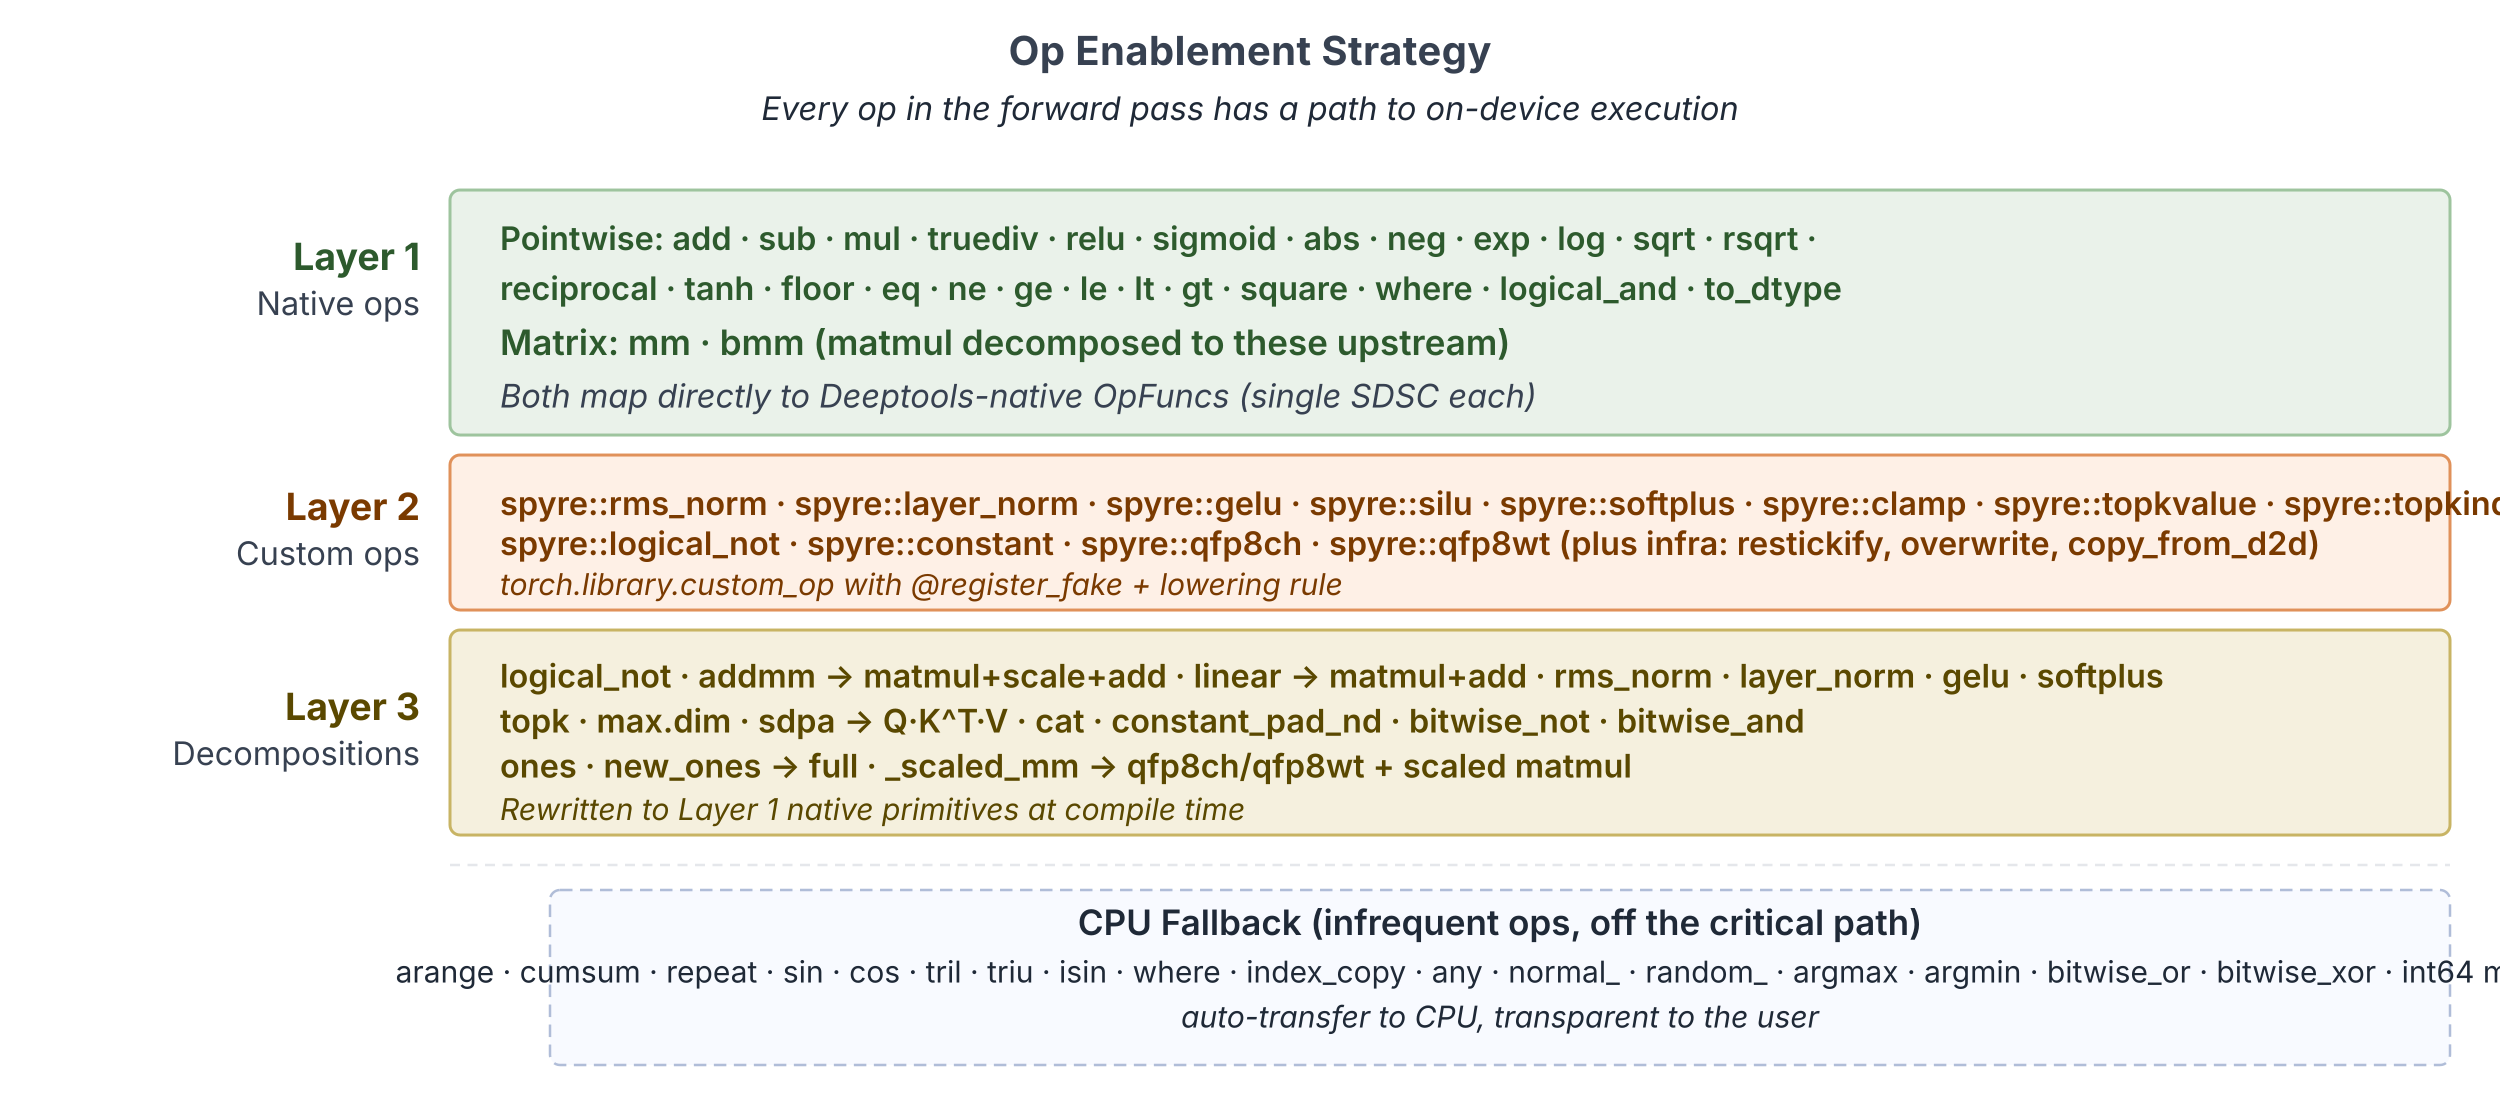
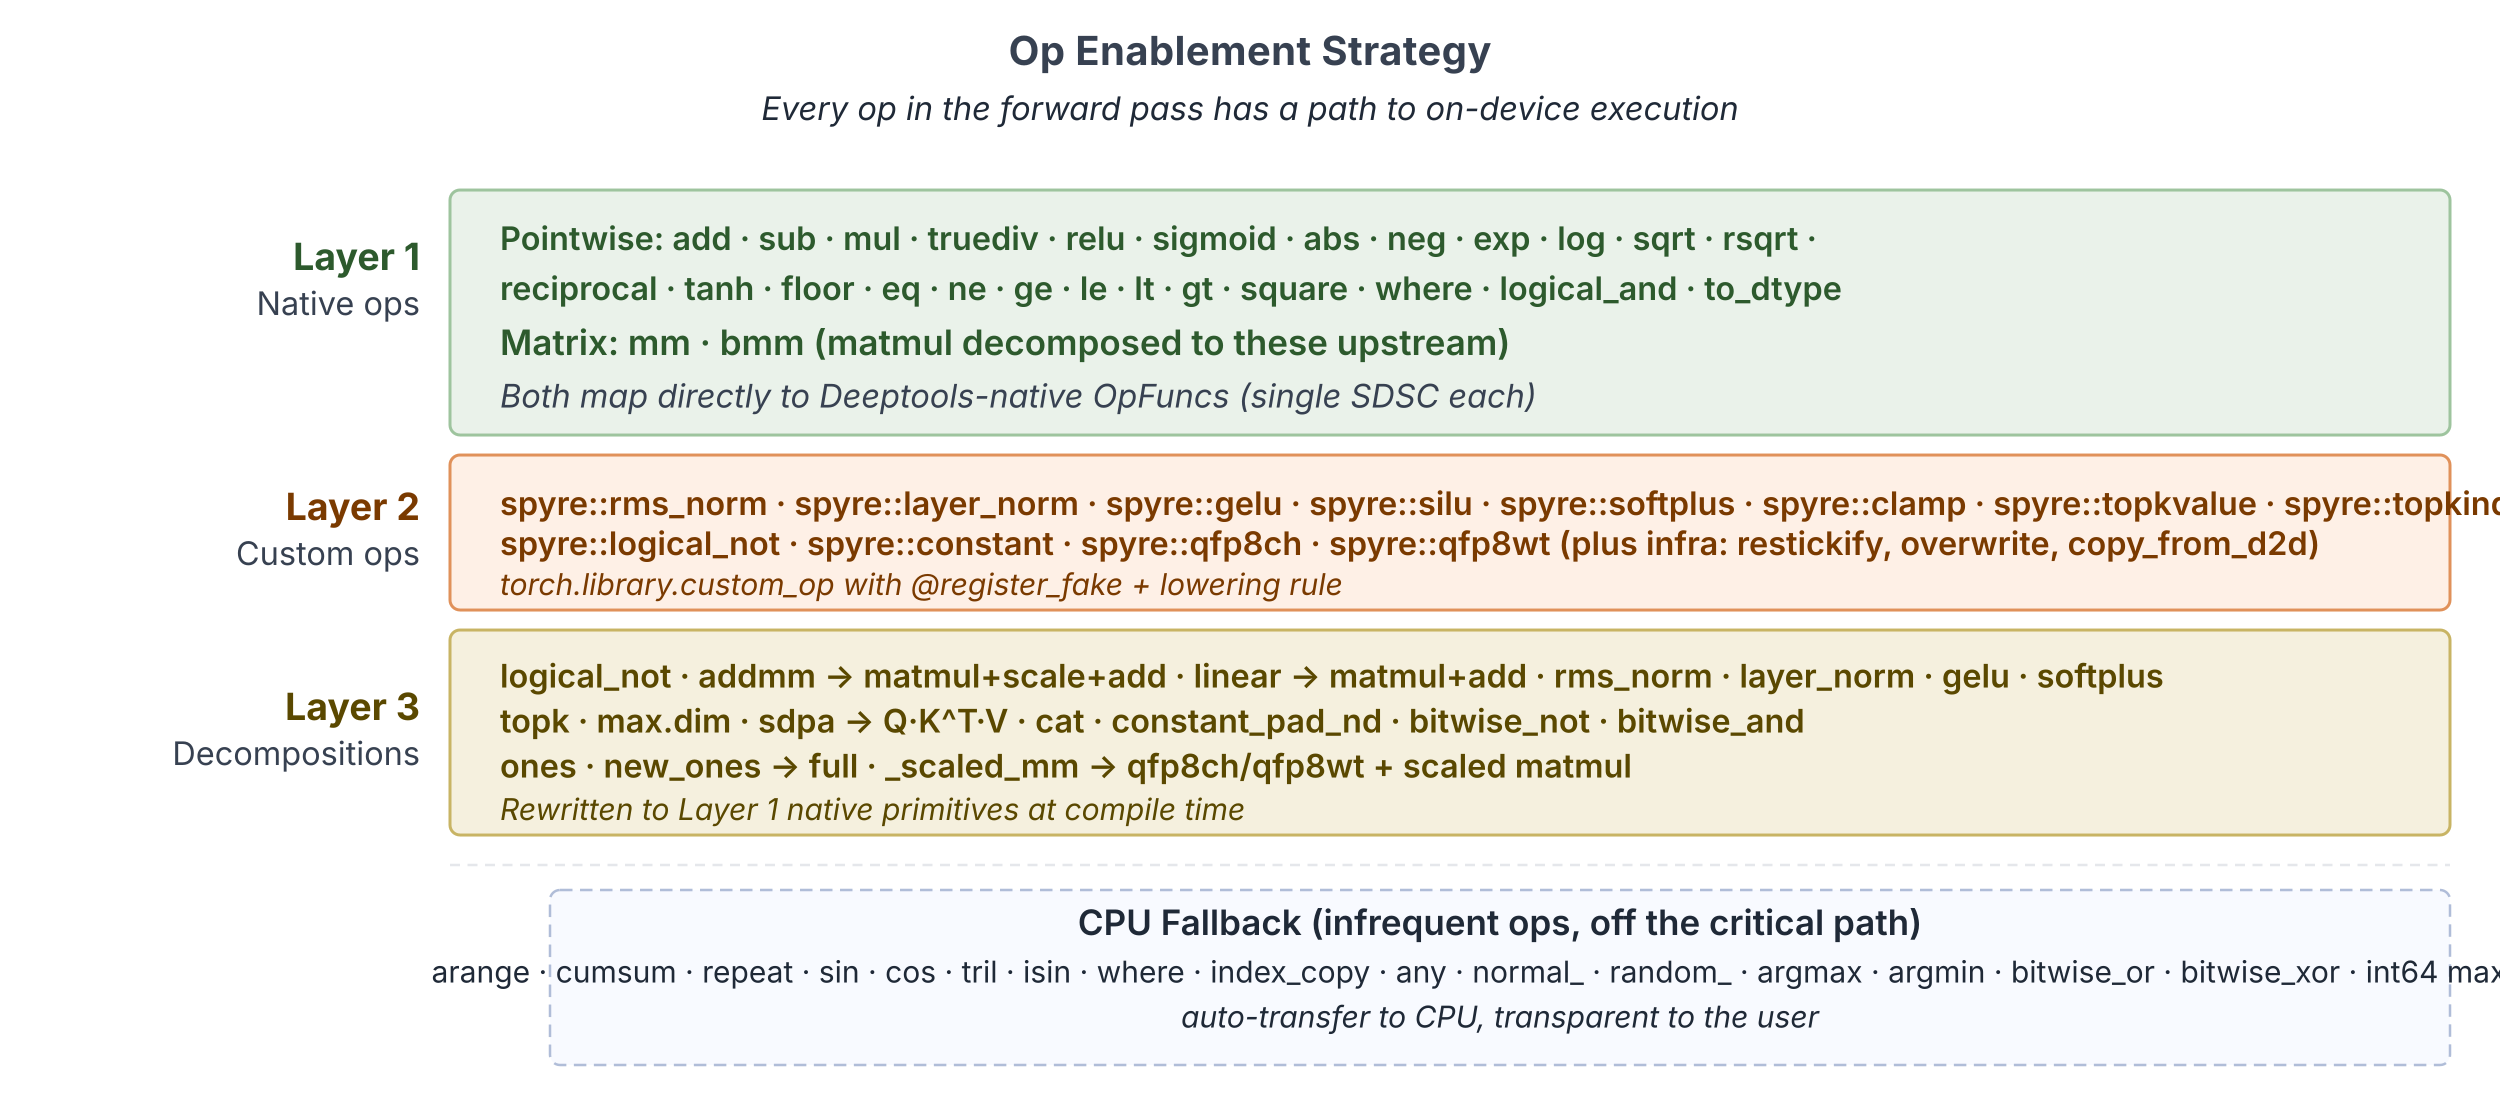
<svg xmlns="http://www.w3.org/2000/svg" viewBox="0 0 1000 445" font-family="-apple-system, BlinkMacSystemFont, 'Segoe UI', sans-serif">
  <text x="500" y="26" text-anchor="middle" font-size="16" font-weight="700" fill="#374151" letter-spacing="0.01em">Op Enablement Strategy</text>
  <text x="500" y="48" text-anchor="middle" font-size="13" fill="#1f2937" font-style="italic">Every op in the forward pass has a path to on-device execution</text>
  <text x="168" y="108" text-anchor="end" font-size="15" font-weight="700" fill="#2d5a2d">Layer 1</text>
  <text x="168" y="126" text-anchor="end" font-size="13" fill="#374151">Native ops</text>
  <text x="168" y="208" text-anchor="end" font-size="15" font-weight="700" fill="#7a3a00">Layer 2</text>
  <text x="168" y="226" text-anchor="end" font-size="13" fill="#374151">Custom ops</text>
  <text x="168" y="288" text-anchor="end" font-size="15" font-weight="700" fill="#5a4800">Layer 3</text>
  <text x="168" y="306" text-anchor="end" font-size="13" fill="#374151">Decompositions</text>
  <rect x="180" y="76" width="800" height="98" rx="4" fill="#eaf2ea" stroke="#9ec49e" stroke-width="1.2" />
  <text x="200" y="100" font-size="13" font-weight="600" fill="#2d5a2d">Pointwise: add · sub · mul · truediv · relu · sigmoid · abs · neg · exp · log · sqrt · rsqrt ·</text>
  <text x="200" y="120" font-size="13" font-weight="600" fill="#2d5a2d">reciprocal · tanh · floor · eq · ne · ge · le · lt · gt · square · where · logical_and · to_dtype</text>
  <text x="200" y="142" font-size="14" font-weight="600" fill="#2d5a2d">Matrix: mm · bmm  (matmul decomposed to these upstream)</text>
  <text x="200" y="163" font-size="13" fill="#374151" font-style="italic">Both map directly to Deeptools-native OpFuncs (single SDSC each)</text>
  <rect x="180" y="182" width="800" height="62" rx="4" fill="#fef0e6" stroke="#e0915a" stroke-width="1.2" />
  <text x="200" y="206" font-size="13" font-weight="600" fill="#7a3a00">spyre::rms_norm · spyre::layer_norm · spyre::gelu · spyre::silu · spyre::softplus · spyre::clamp · spyre::topkvalue · spyre::topkindex</text>
  <text x="200" y="222" font-size="13" font-weight="600" fill="#7a3a00">spyre::logical_not · spyre::constant · spyre::qfp8ch · spyre::qfp8wt  (plus infra: restickify, overwrite, copy_from_d2d)</text>
  <text x="200" y="238" font-size="12" fill="#7a3a00" font-style="italic">torch.library.custom_op with @register_fake + lowering rule</text>
  <rect x="180" y="252" width="800" height="82" rx="4" fill="#f5f0de" stroke="#c8b464" stroke-width="1.2" />
  <text x="200" y="275" font-size="13" font-weight="600" fill="#5a4800">logical_not · addmm → matmul+scale+add  ·  linear → matmul+add  ·  rms_norm · layer_norm · gelu · softplus</text>
  <text x="200" y="293" font-size="13" font-weight="600" fill="#5a4800">topk · max.dim · sdpa → Q·K^T·V  ·  cat · constant_pad_nd · bitwise_not · bitwise_and</text>
  <text x="200" y="311" font-size="13" font-weight="600" fill="#5a4800">ones · new_ones → full  ·  _scaled_mm → qfp8ch/qfp8wt + scaled matmul</text>
  <text x="200" y="328" font-size="12" fill="#5a4800" font-style="italic">Rewritten to Layer 1 native primitives at compile time</text>
  <line x1="180" y1="346" x2="980" y2="346" stroke="#E5E7EB" stroke-width="1" stroke-dasharray="4 3" />
  <rect x="220" y="356" width="760" height="70" rx="4" fill="#F8FAFF" stroke="#B0BDD8" stroke-width="1" stroke-dasharray="5 3" />
  <text x="600" y="374" text-anchor="middle" font-size="14" font-weight="600" fill="#1f2937">CPU Fallback (infrequent ops, off the critical path)</text>
-   <text x="600" y="393" text-anchor="middle" font-size="12" fill="#1f2937">arange · cumsum · repeat · sin · cos · tril · triu · isin · where · index_copy · any · normal_ · random_ · argmax · argmin · bitwise_or · bitwise_xor · int64 max/min</text>
+   <text x="600" y="393" text-anchor="middle" font-size="12" fill="#1f2937">arange · cumsum · repeat · sin · cos · tril · isin · where · index_copy · any · normal_ · random_ · argmax · argmin · bitwise_or · bitwise_xor · int64 max/min</text>
  <text x="600" y="411" text-anchor="middle" font-size="12" fill="#1f2937" font-style="italic">auto-transfer to CPU, transparent to the user</text>
</svg>
